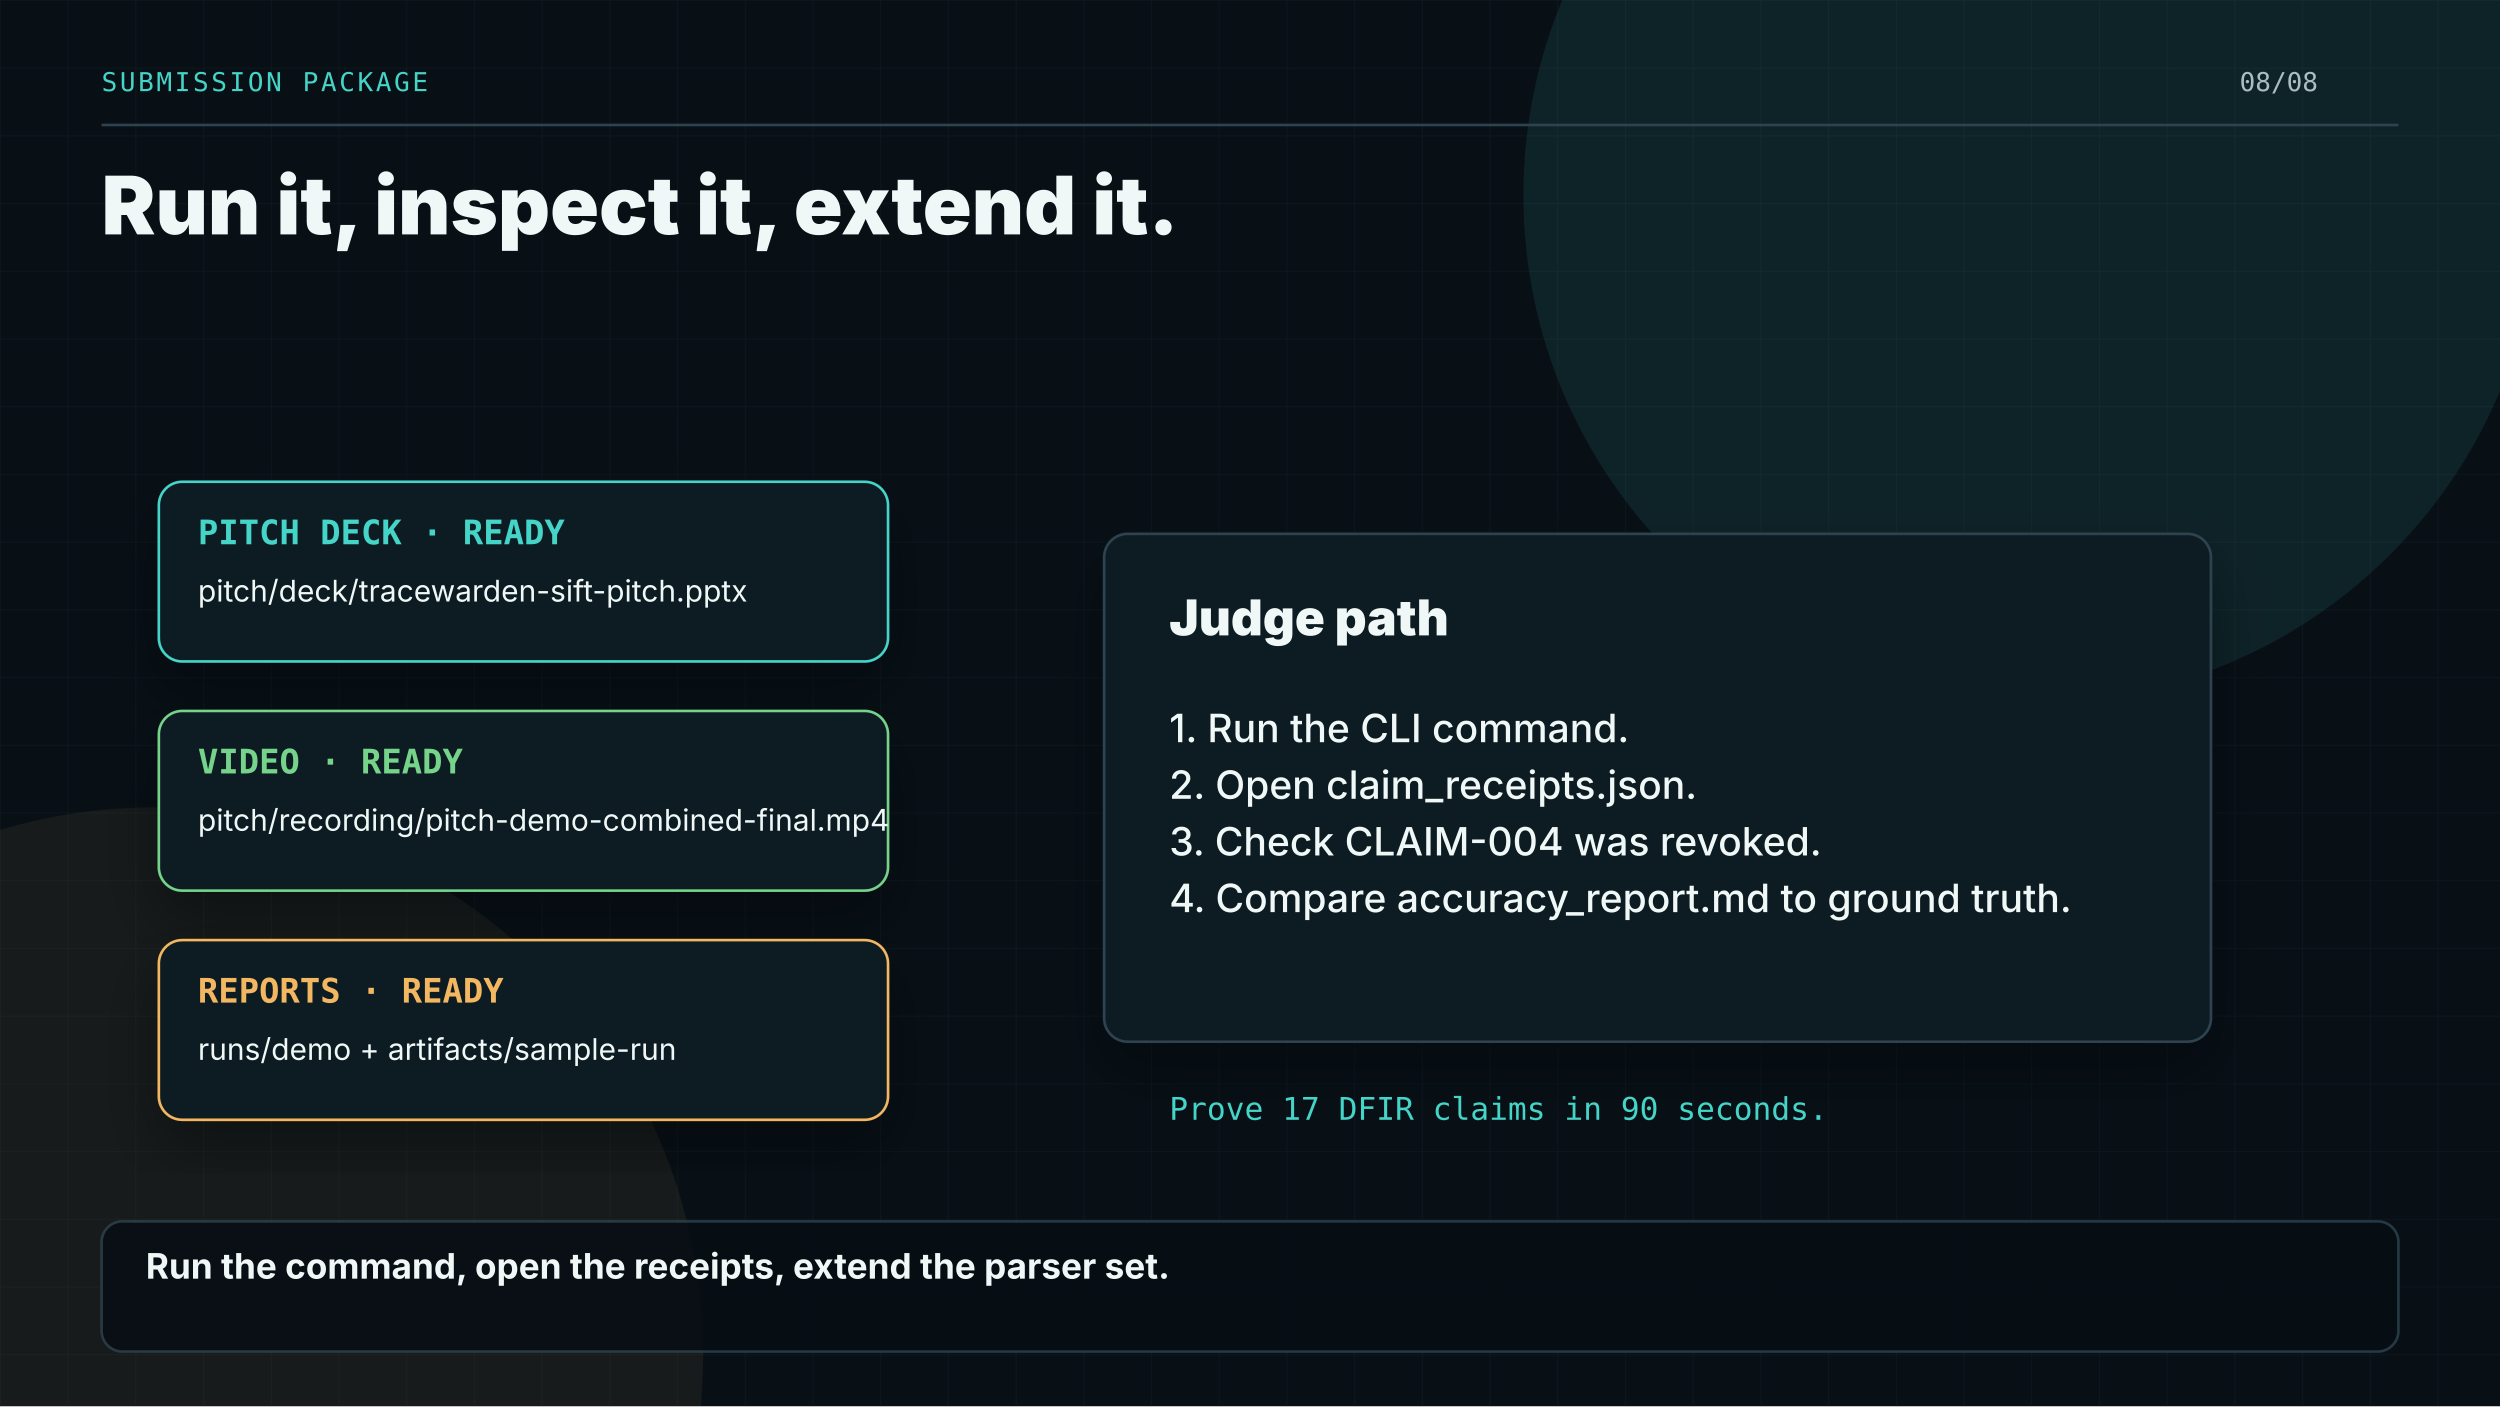
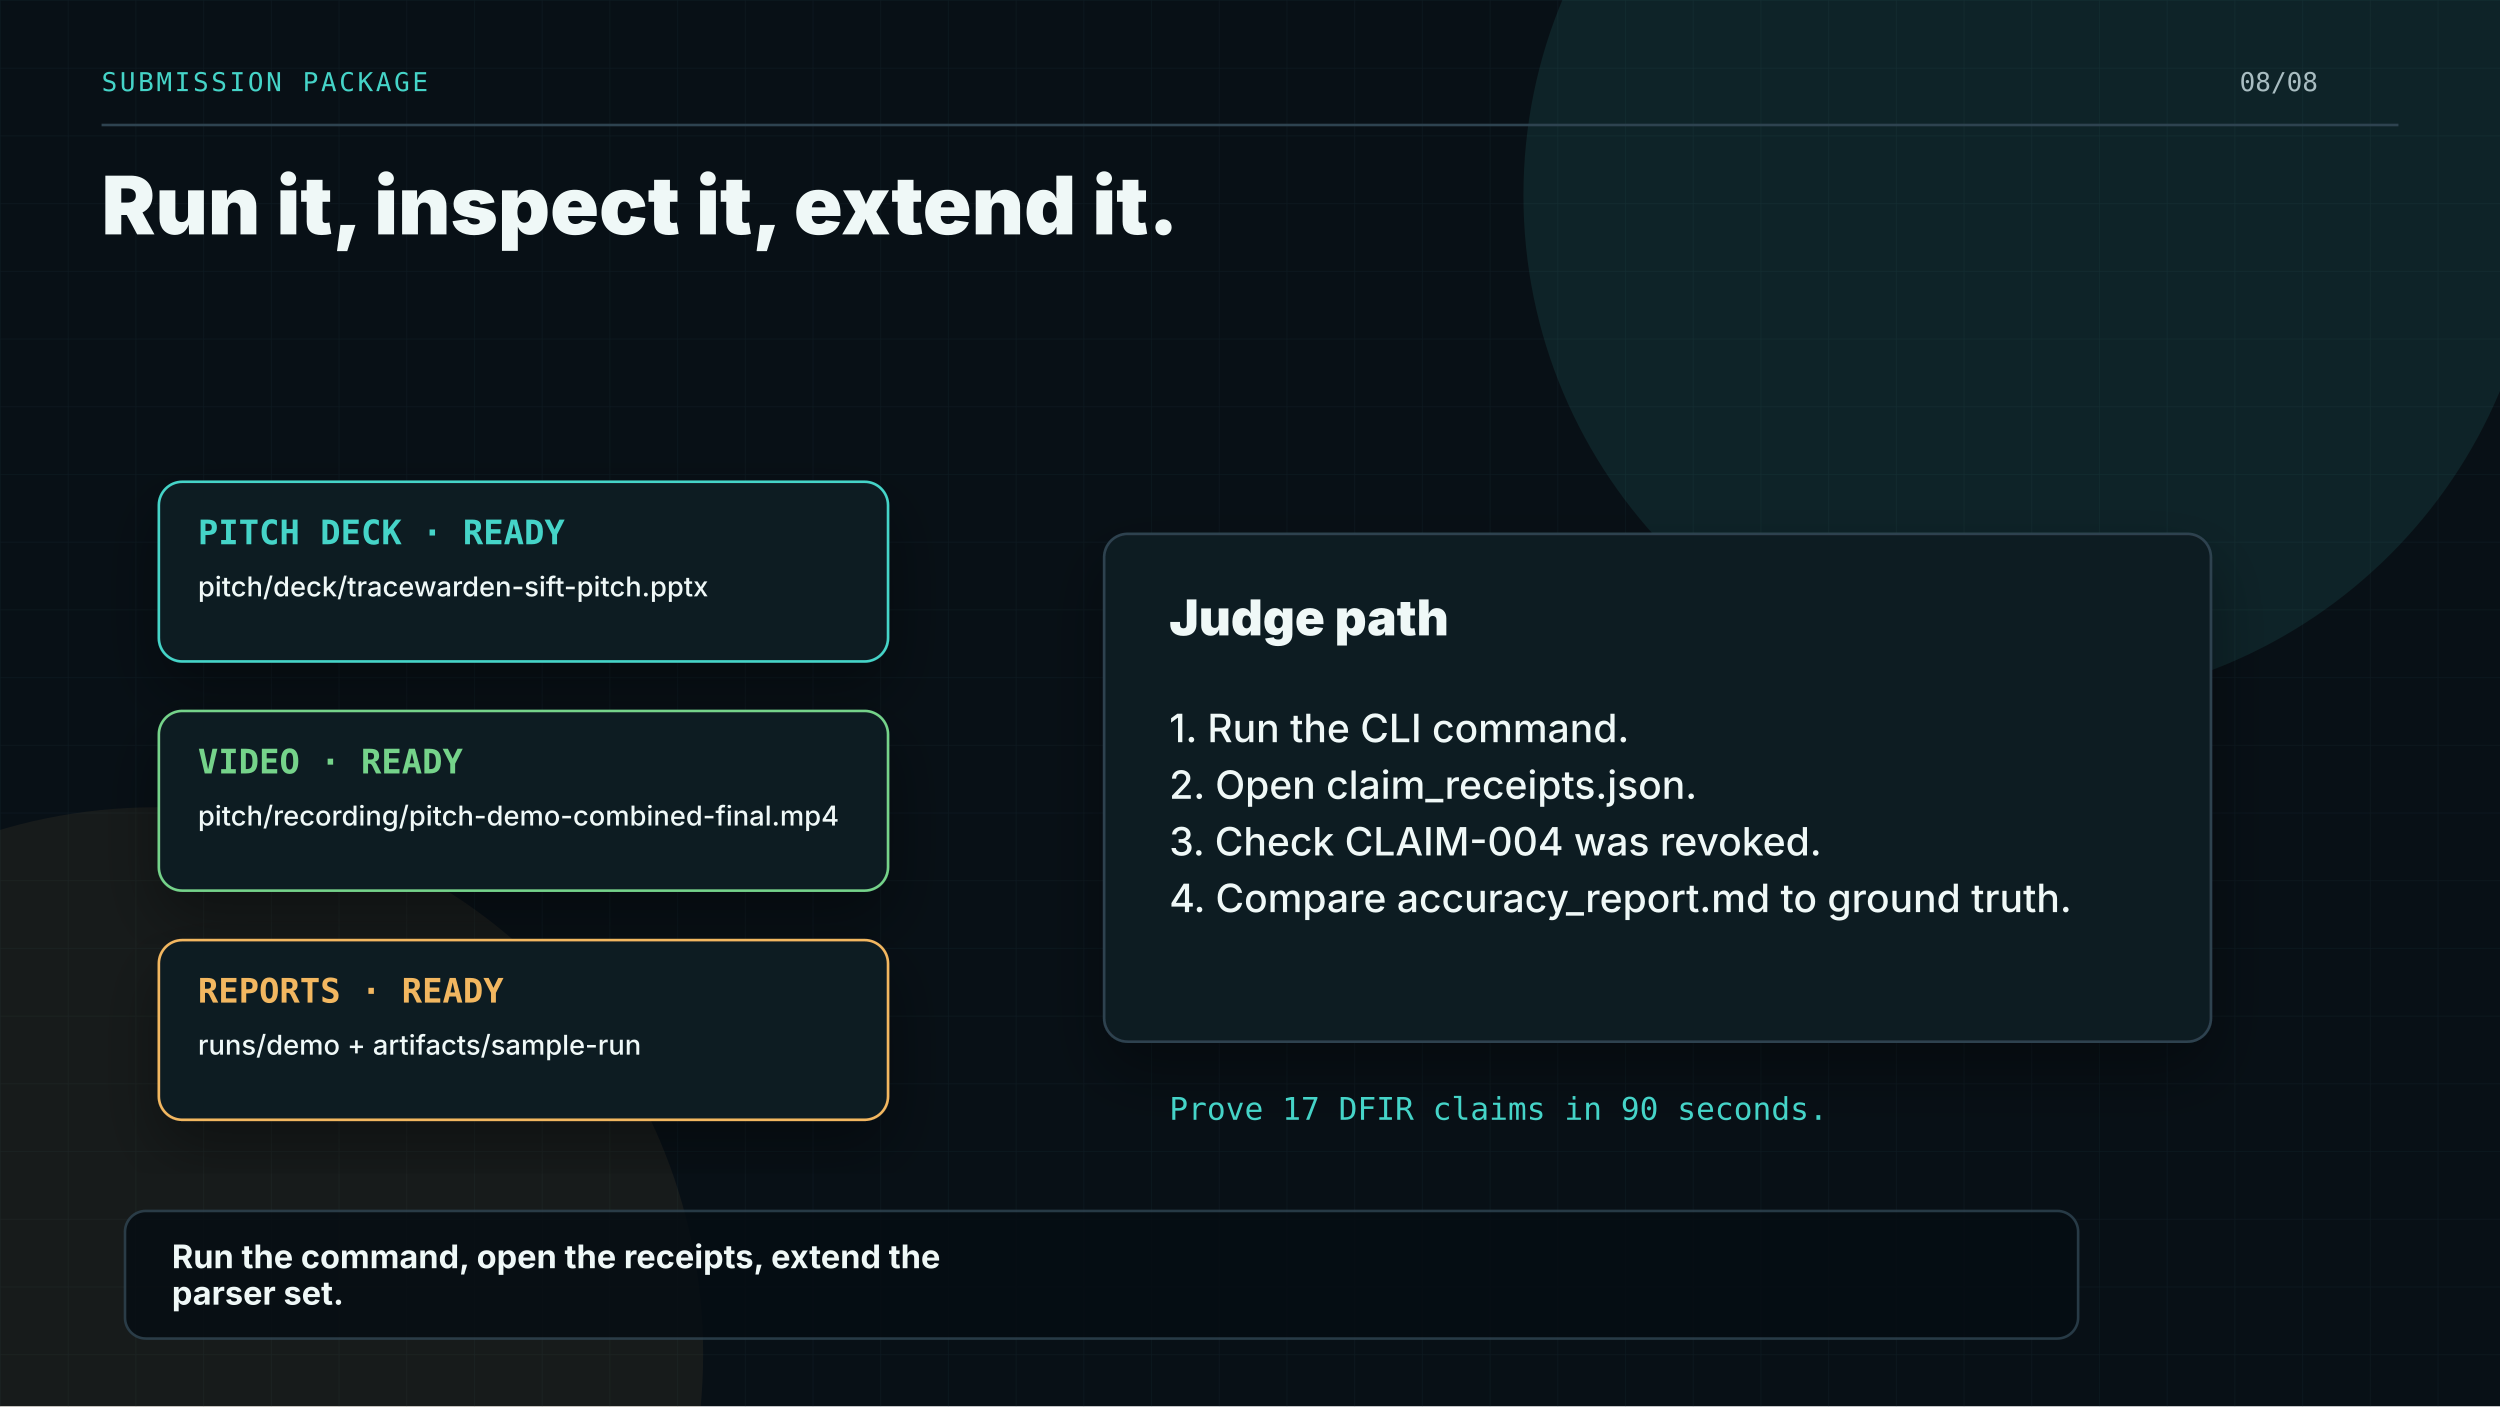
<svg xmlns="http://www.w3.org/2000/svg" width="1920" height="1080" viewBox="0 0 1920 1080">
  <defs>
    <filter id="shadow" x="-30%" y="-30%" width="160%" height="160%">
      <feDropShadow dx="0" dy="22" stdDeviation="24" flood-color="#000" flood-opacity="0.35" />
    </filter>
    <pattern id="grid" width="52" height="52" patternUnits="userSpaceOnUse">
      <path d="M 52 0 L 0 0 0 52" fill="none" stroke="#1c313a" stroke-width="1" />
    </pattern>
  </defs>
  <rect width="1920" height="1080" fill="#081016" />
  <rect width="1920" height="1080" fill="url(#grid)" opacity="0.30" />
  <circle cx="1560" cy="150" r="390" fill="#45d4c8" opacity="0.10" />
  <circle cx="120" cy="1040" r="420" fill="#f2b760" opacity="0.07" />
  <text x="78" y="70" font-family="Menlo, Consolas, monospace" font-size="20" fill="#45d4c8" letter-spacing="2">SUBMISSION PACKAGE</text>
  <text x="1720" y="70" font-family="Menlo, Consolas, monospace" font-size="20" fill="#a9bdc2">08/08</text>
  <line x1="78" y1="96" x2="1842" y2="96" stroke="#2e4350" stroke-width="2" />
  <text x="78" y="180" font-family="Inter, Helvetica, Arial, sans-serif" font-size="62" font-weight="850" fill="#eff8f7">Run it, inspect it, extend it.</text>
  <g transform="translate(122 370)">
    <g>
      <rect x="0" y="0" width="560" height="138" rx="18" fill="#111b23" stroke="#45d4c8" stroke-width="2" filter="url(#shadow)" />
      <text x="30" y="48" font-family="Menlo, Consolas, monospace" font-size="26" font-weight="800" fill="#45d4c8">PITCH DECK · READY</text>
-       <text x="30" y="92" font-family="Inter, Helvetica, Arial, sans-serif" font-size="23" fill="#eff8f7">pitch/deck/tracewarden-sift-pitch.pptx</text>
+       <text x="30" y="88" font-family="Inter, Helvetica, Arial, sans-serif" font-size="21" font-weight="500" fill="#eff8f7">pitch/deck/tracewarden-sift-pitch.pptx</text>
    </g>
    <g>
      <rect x="0" y="176" width="560" height="138" rx="18" fill="#111b23" stroke="#75d38a" stroke-width="2" filter="url(#shadow)" />
      <text x="30" y="224" font-family="Menlo, Consolas, monospace" font-size="26" font-weight="800" fill="#75d38a">VIDEO · READY</text>
-       <text x="30" y="268" font-family="Inter, Helvetica, Arial, sans-serif" font-size="23" fill="#eff8f7">pitch/recording/pitch-demo-combined-final.mp4</text>
+       <text x="30" y="264" font-family="Inter, Helvetica, Arial, sans-serif" font-size="21" font-weight="500" fill="#eff8f7">pitch/recording/pitch-demo-combined-final.mp4</text>
    </g>
    <g>
      <rect x="0" y="352" width="560" height="138" rx="18" fill="#111b23" stroke="#f2b760" stroke-width="2" filter="url(#shadow)" />
      <text x="30" y="400" font-family="Menlo, Consolas, monospace" font-size="26" font-weight="800" fill="#f2b760">REPORTS · READY</text>
-       <text x="30" y="444" font-family="Inter, Helvetica, Arial, sans-serif" font-size="23" fill="#eff8f7">runs/demo + artifacts/sample-run</text>
+       <text x="30" y="440" font-family="Inter, Helvetica, Arial, sans-serif" font-size="21" font-weight="500" fill="#eff8f7">runs/demo + artifacts/sample-run</text>
    </g>
  </g>
  <rect x="848" y="410" width="850" height="390" rx="18" fill="#111b23" stroke="#2e4350" stroke-width="2" filter="url(#shadow)" />
  <text x="898" y="488" font-family="Inter, Helvetica, Arial, sans-serif" font-size="38" font-weight="850" fill="#eff8f7">Judge path</text>
  <text x="898" y="570" font-family="Inter, Helvetica, Arial, sans-serif" font-size="30" font-weight="550" fill="#eff8f7">1. Run the CLI command.</text>
  <text x="898" y="613.5" font-family="Inter, Helvetica, Arial, sans-serif" font-size="30" font-weight="550" fill="#eff8f7">2. Open claim_receipts.json.</text>
  <text x="898" y="657" font-family="Inter, Helvetica, Arial, sans-serif" font-size="30" font-weight="550" fill="#eff8f7">3. Check CLAIM-004 was revoked.</text>
  <text x="898" y="700.5" font-family="Inter, Helvetica, Arial, sans-serif" font-size="30" font-weight="550" fill="#eff8f7">4. Compare accuracy_report.md to ground truth.</text>
  <text x="898" y="860" font-family="Menlo, Consolas, monospace" font-size="24" fill="#45d4c8">Prove 17 DFIR claims in 90 seconds.</text>
  <g>
-     <rect x="78" y="938" width="1764" height="100" rx="16" fill="#050c12" opacity="0.78" stroke="#2e4350" stroke-width="2" />
-     <text x="112" y="982" font-family="Inter, Helvetica, Arial, sans-serif" font-size="27" font-weight="750" fill="#eff8f7">Run the command, open the receipts, extend the parser set.</text>
+     <rect x="96" y="930" width="1500" height="98" rx="16" fill="#050c12" opacity="0.82" stroke="#2e4350" stroke-width="2" />
+     <text x="132" y="974" font-family="Inter, Helvetica, Arial, sans-serif" font-size="25" font-weight="750" fill="#eff8f7">Run the command, open the receipts, extend the</text>
+     <text x="132" y="1002" font-family="Inter, Helvetica, Arial, sans-serif" font-size="25" font-weight="750" fill="#eff8f7">parser set.</text>
  </g>
</svg>
